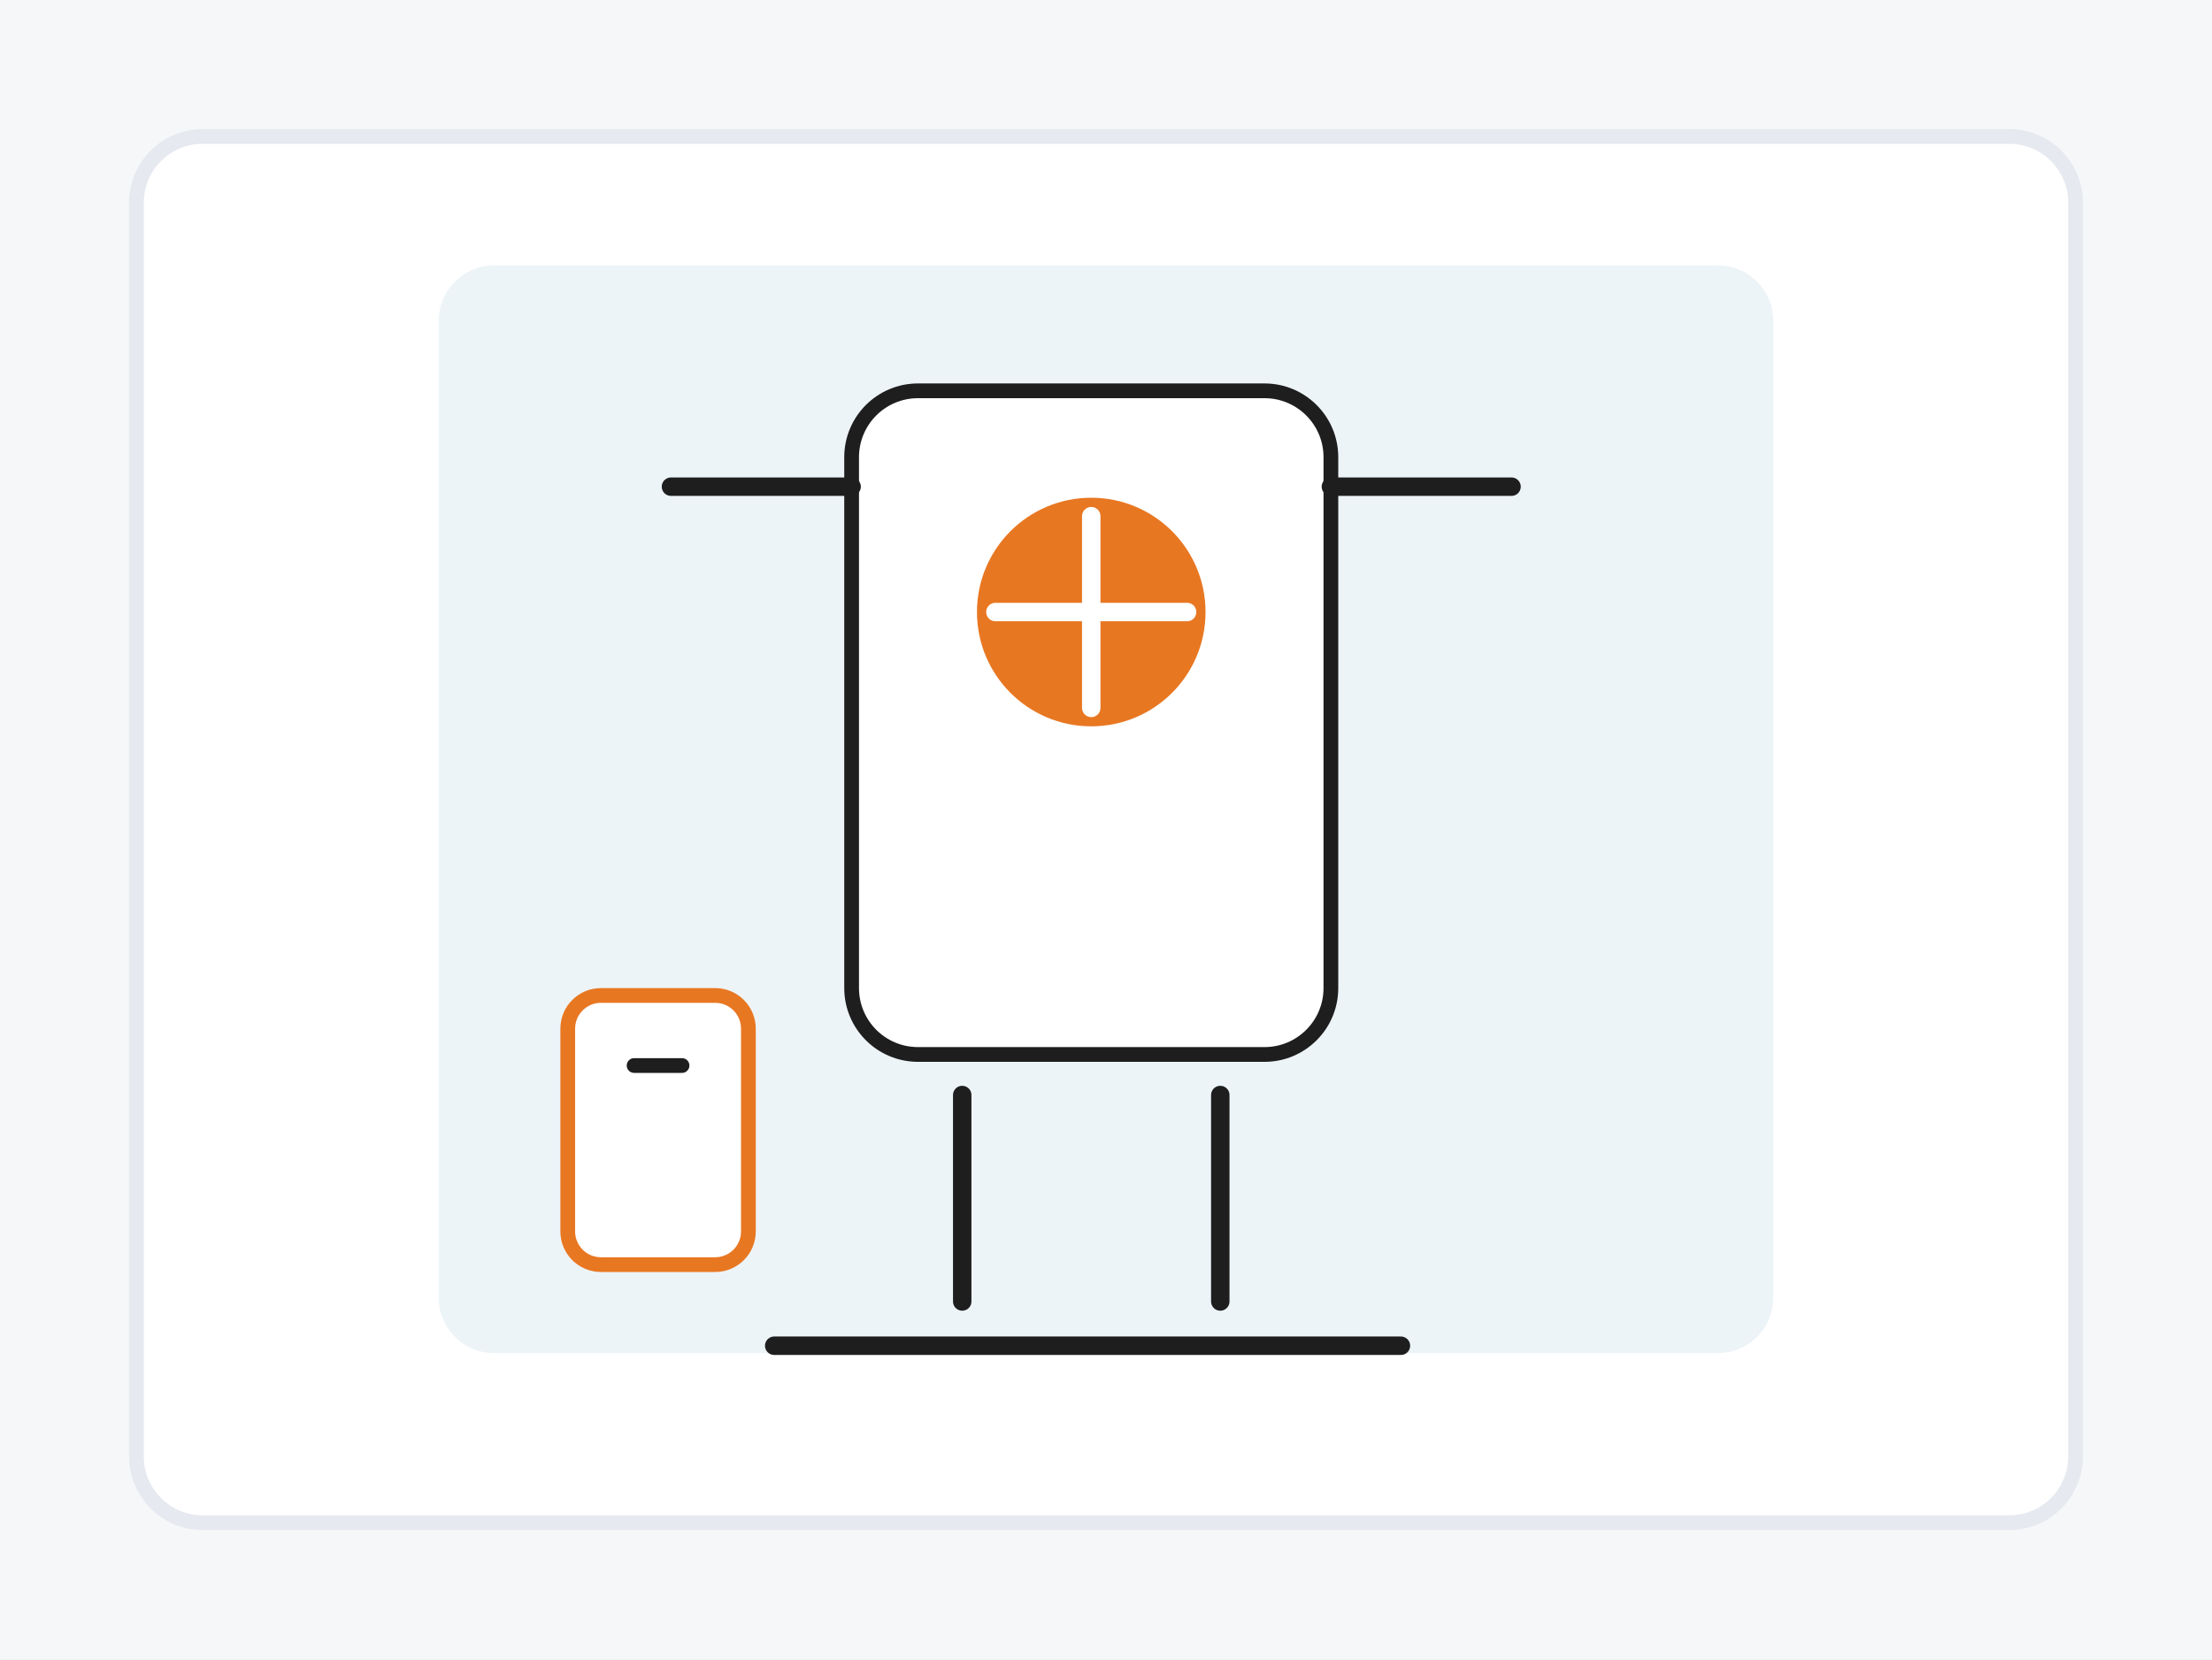
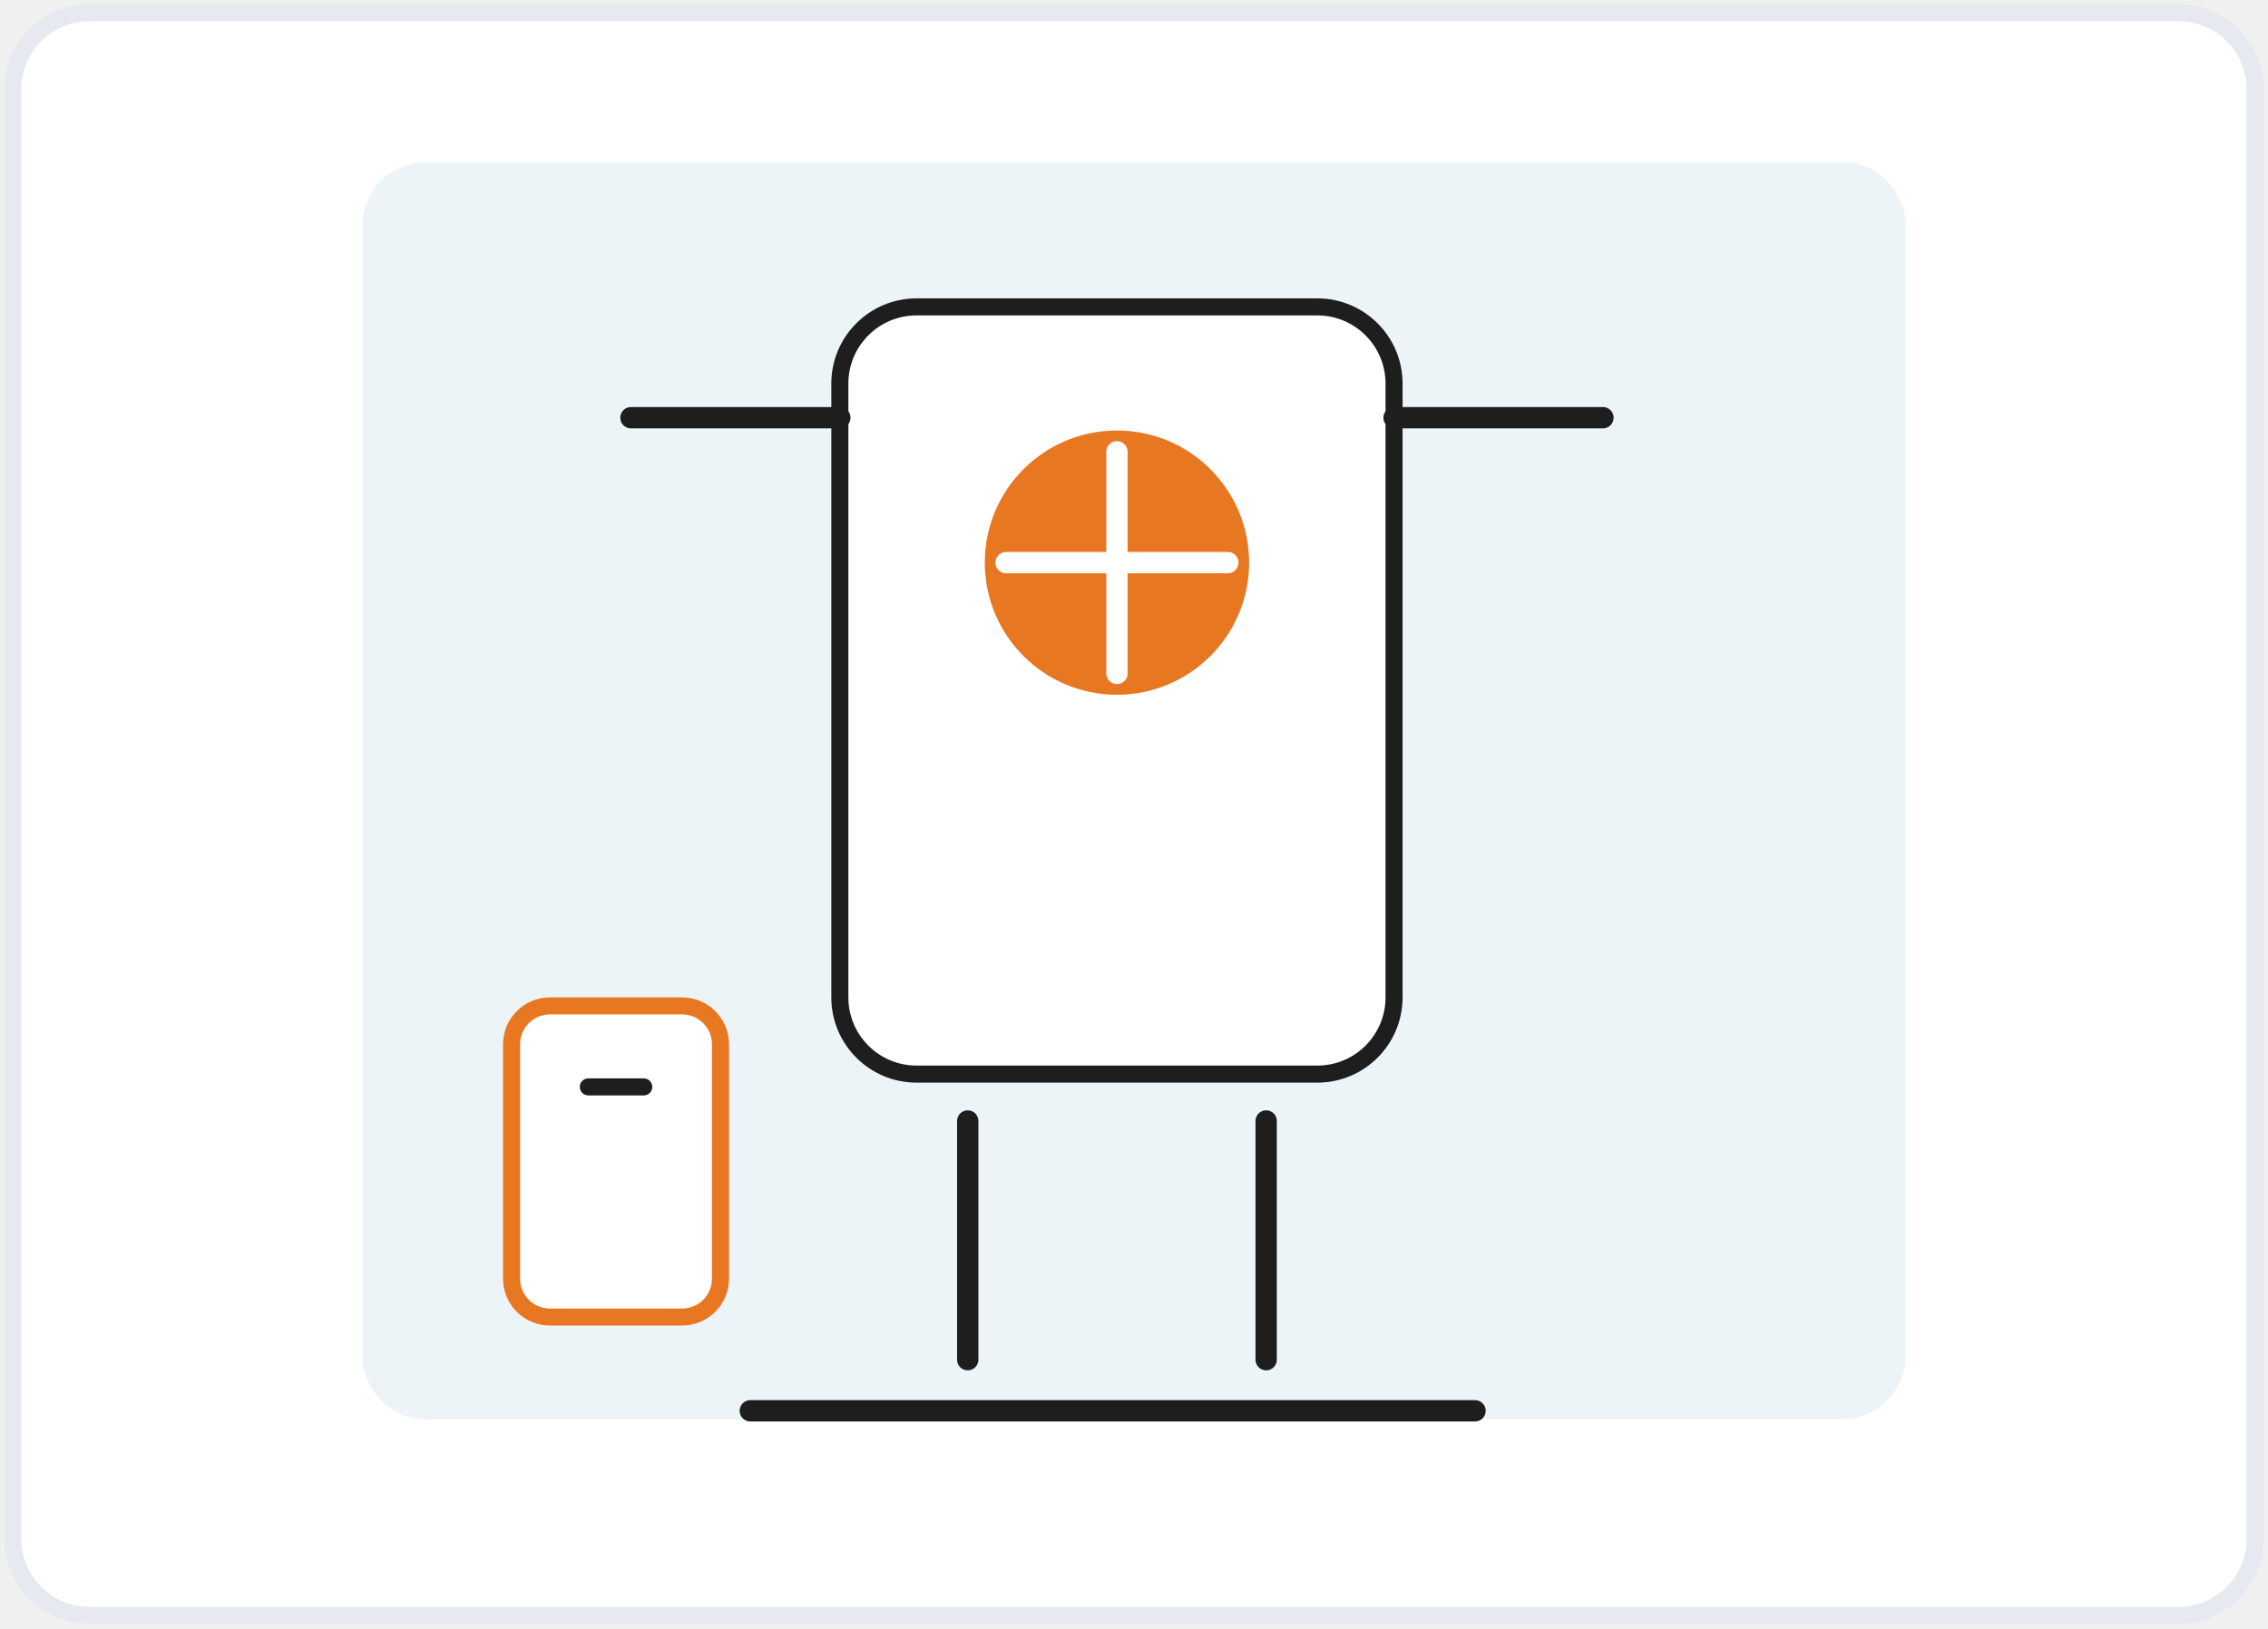
- <svg xmlns="http://www.w3.org/2000/svg" width="1200" height="900" viewBox="0 0 1200 900" fill="none">
-   <rect width="1200" height="900" fill="#F6F7F9" />
+ <svg xmlns="http://www.w3.org/2000/svg" width="1064" height="764" viewBox="68 68 1064 764" fill="none">
  <rect x="74" y="74" width="1052" height="752" rx="36" fill="#FFFFFF" stroke="#E6E9EF" stroke-width="8" />
  <rect x="238" y="144" width="724" height="590" rx="30" fill="#EDF4F8" />
  <rect x="462" y="212" width="260" height="360" rx="36" fill="#FFFFFF" stroke="#1E1E1E" stroke-width="8" />
  <circle cx="592" cy="332" r="62" fill="#E87722" />
  <path d="M592 280V384" stroke="#FFFFFF" stroke-width="10" stroke-linecap="round" />
  <path d="M540 332H644" stroke="#FFFFFF" stroke-width="10" stroke-linecap="round" />
  <path d="M522 594V706" stroke="#1E1E1E" stroke-width="10" stroke-linecap="round" />
  <path d="M662 594V706" stroke="#1E1E1E" stroke-width="10" stroke-linecap="round" />
  <path d="M420 730H760" stroke="#1E1E1E" stroke-width="10" stroke-linecap="round" />
  <path d="M364 264H462" stroke="#1E1E1E" stroke-width="10" stroke-linecap="round" />
  <path d="M722 264H820" stroke="#1E1E1E" stroke-width="10" stroke-linecap="round" />
  <rect x="308" y="540" width="98" height="146" rx="18" fill="#FFFFFF" stroke="#E87722" stroke-width="8" />
  <path d="M344 578H370" stroke="#1E1E1E" stroke-width="8" stroke-linecap="round" />
</svg>
